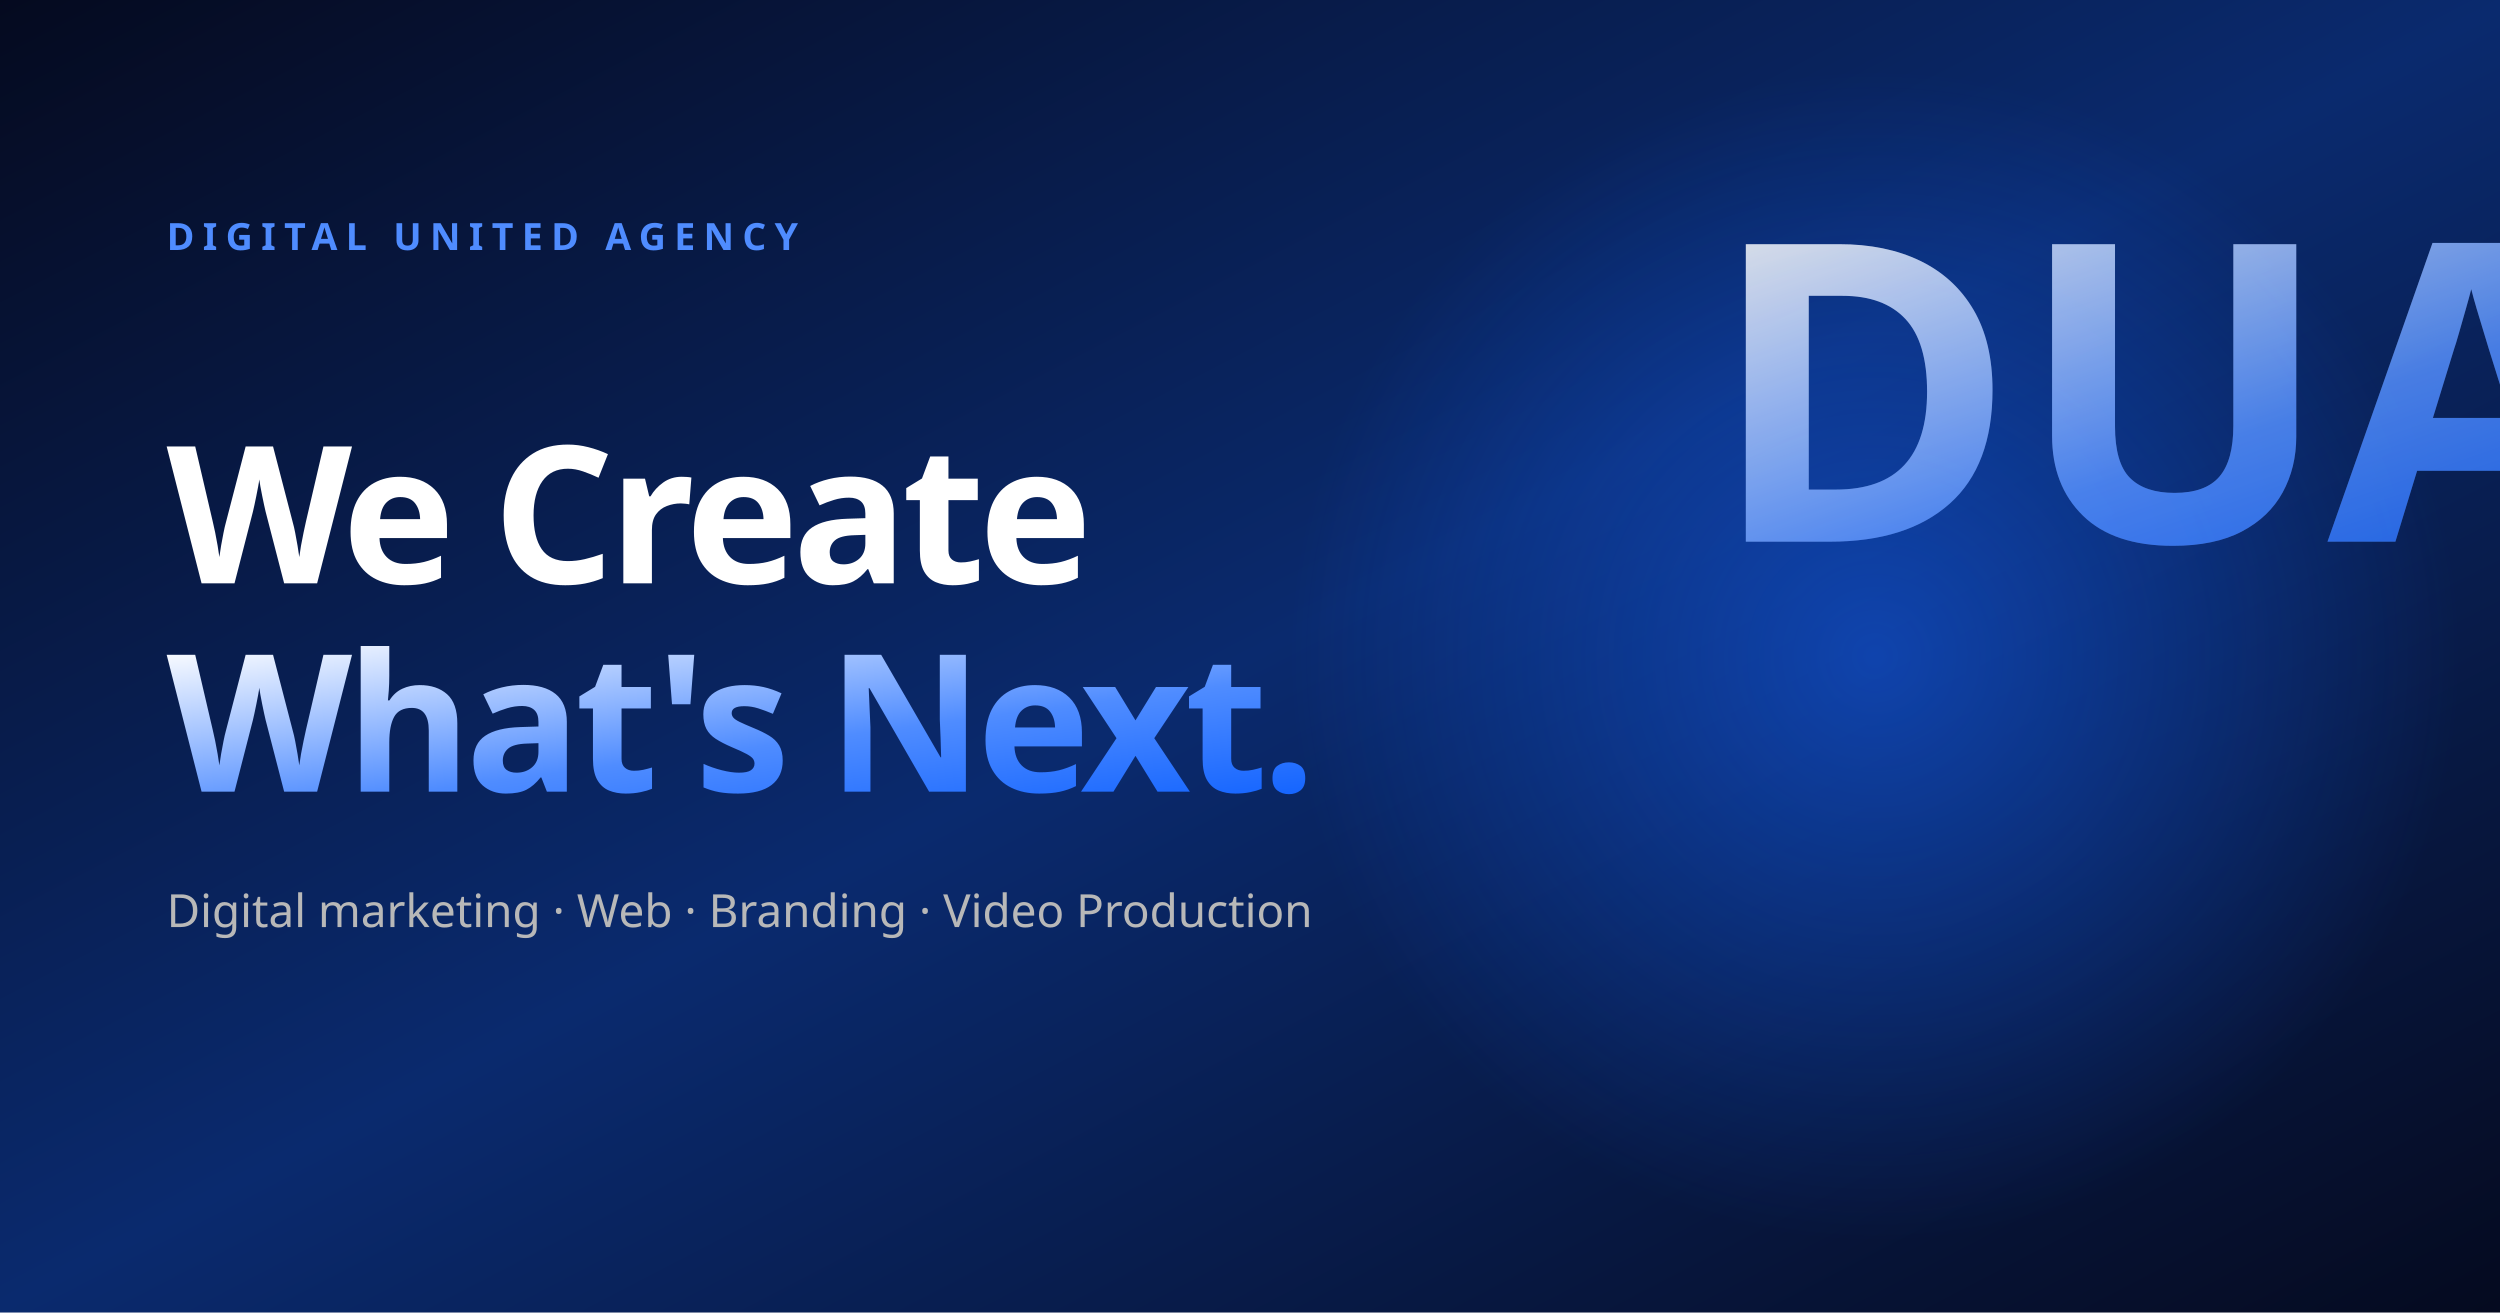
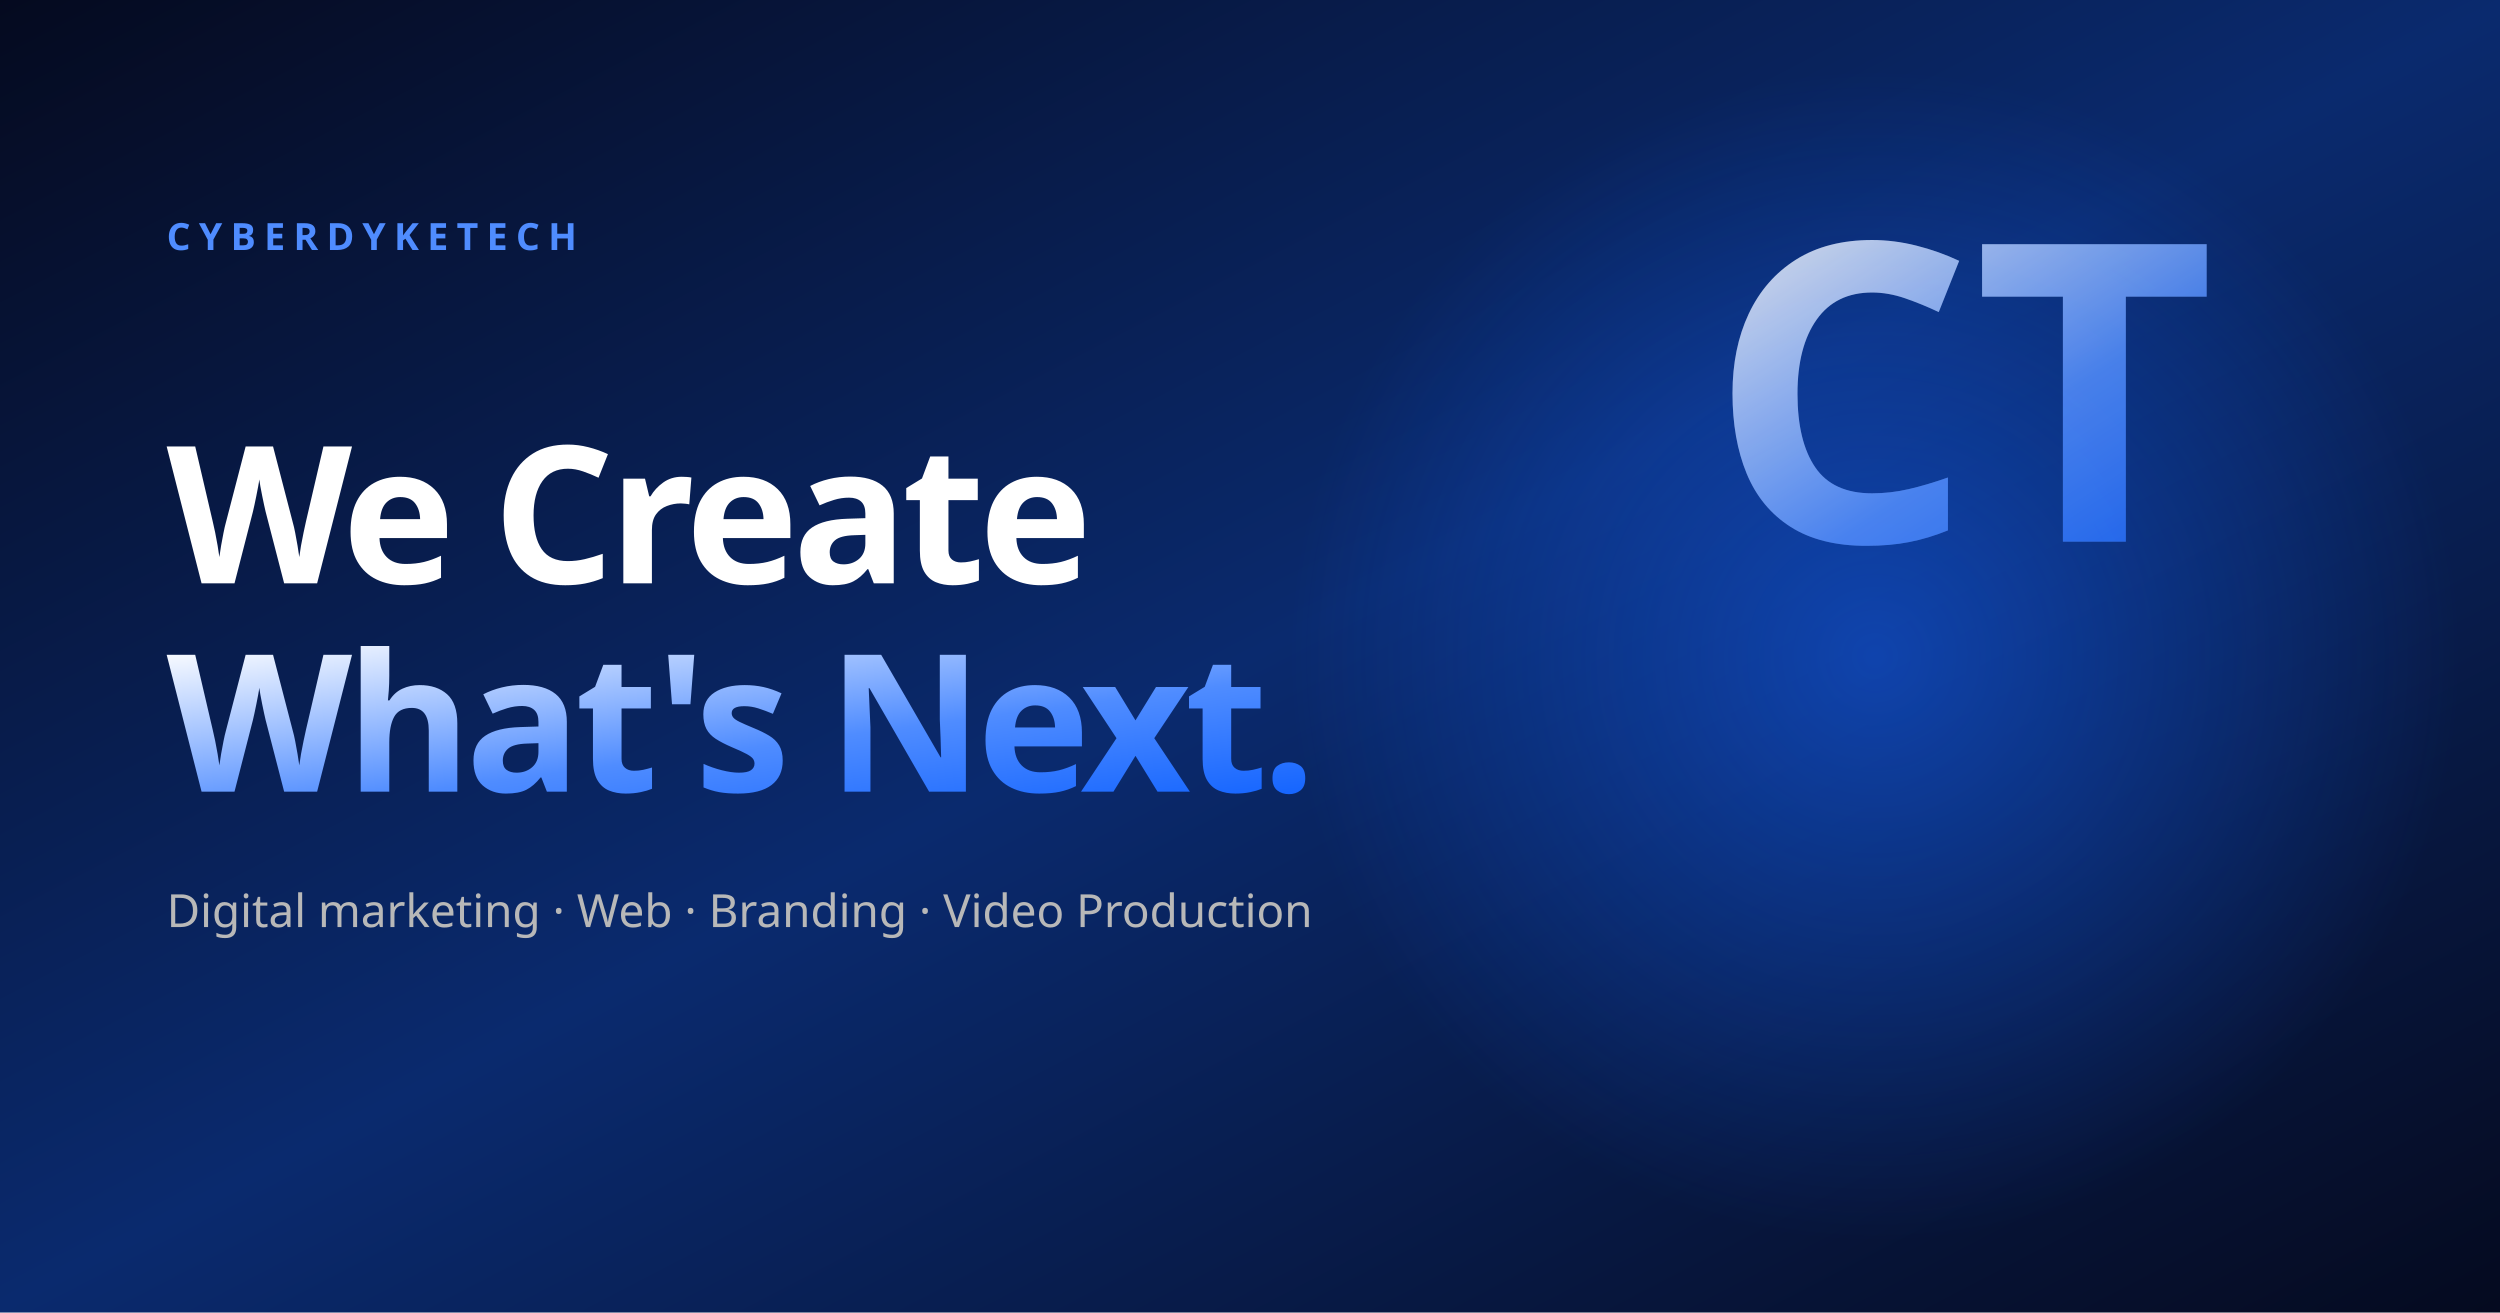
<svg xmlns="http://www.w3.org/2000/svg" viewBox="0 0 1200 630" fill="none">
  <defs>
    <linearGradient id="bg" x1="0" y1="0" x2="1" y2="1">
      <stop offset="0%" stop-color="#050A1F" />
      <stop offset="50%" stop-color="#0A2A6E" />
      <stop offset="100%" stop-color="#050A1F" />
    </linearGradient>
    <linearGradient id="text-g" x1="0" y1="0" x2="1" y2="1">
      <stop offset="0%" stop-color="#FFFFFF" />
      <stop offset="60%" stop-color="#4F8CFF" />
      <stop offset="100%" stop-color="#1565FF" />
    </linearGradient>
    <radialGradient id="glow" cx="0.5" cy="0.5" r="0.5">
      <stop offset="0%" stop-color="#1565FF" stop-opacity="0.5" />
      <stop offset="100%" stop-color="#1565FF" stop-opacity="0" />
    </radialGradient>
  </defs>
  <rect width="1200" height="630" fill="url(#bg)" />
  <circle cx="900" cy="315" r="280" fill="url(#glow)" />
  <g font-family="Sora, sans-serif">
-     <text x="80" y="120" font-size="18" font-weight="700" letter-spacing="4" fill="#4F8CFF">DIGITAL UNITED AGENCY</text>
+     <text x="80" y="120" font-size="18" font-weight="700" letter-spacing="4" fill="#4F8CFF">CYBERDYKETECH</text>
    <text x="80" y="280" font-size="92" font-weight="900" fill="#FFFFFF" letter-spacing="-3">We Create</text>
    <text x="80" y="380" font-size="92" font-weight="900" fill="url(#text-g)" letter-spacing="-3">What's Next.</text>
    <text x="80" y="445" font-size="22" font-weight="400" fill="#B8B8B8">Digital marketing · Web · Branding · Video Production</text>
  </g>
  <g font-family="Sora, sans-serif" font-weight="900" transform="translate(820, 260)">
-     <text font-size="200" fill="#FFFFFF" opacity="0.15">DUA</text>
-     <text font-size="200" fill="url(#text-g)" opacity="0.8">DUA</text>
+     <text font-size="200" fill="#FFFFFF" opacity="0.15">CT</text>
+     <text font-size="200" fill="url(#text-g)" opacity="0.8">CT</text>
  </g>
</svg>
